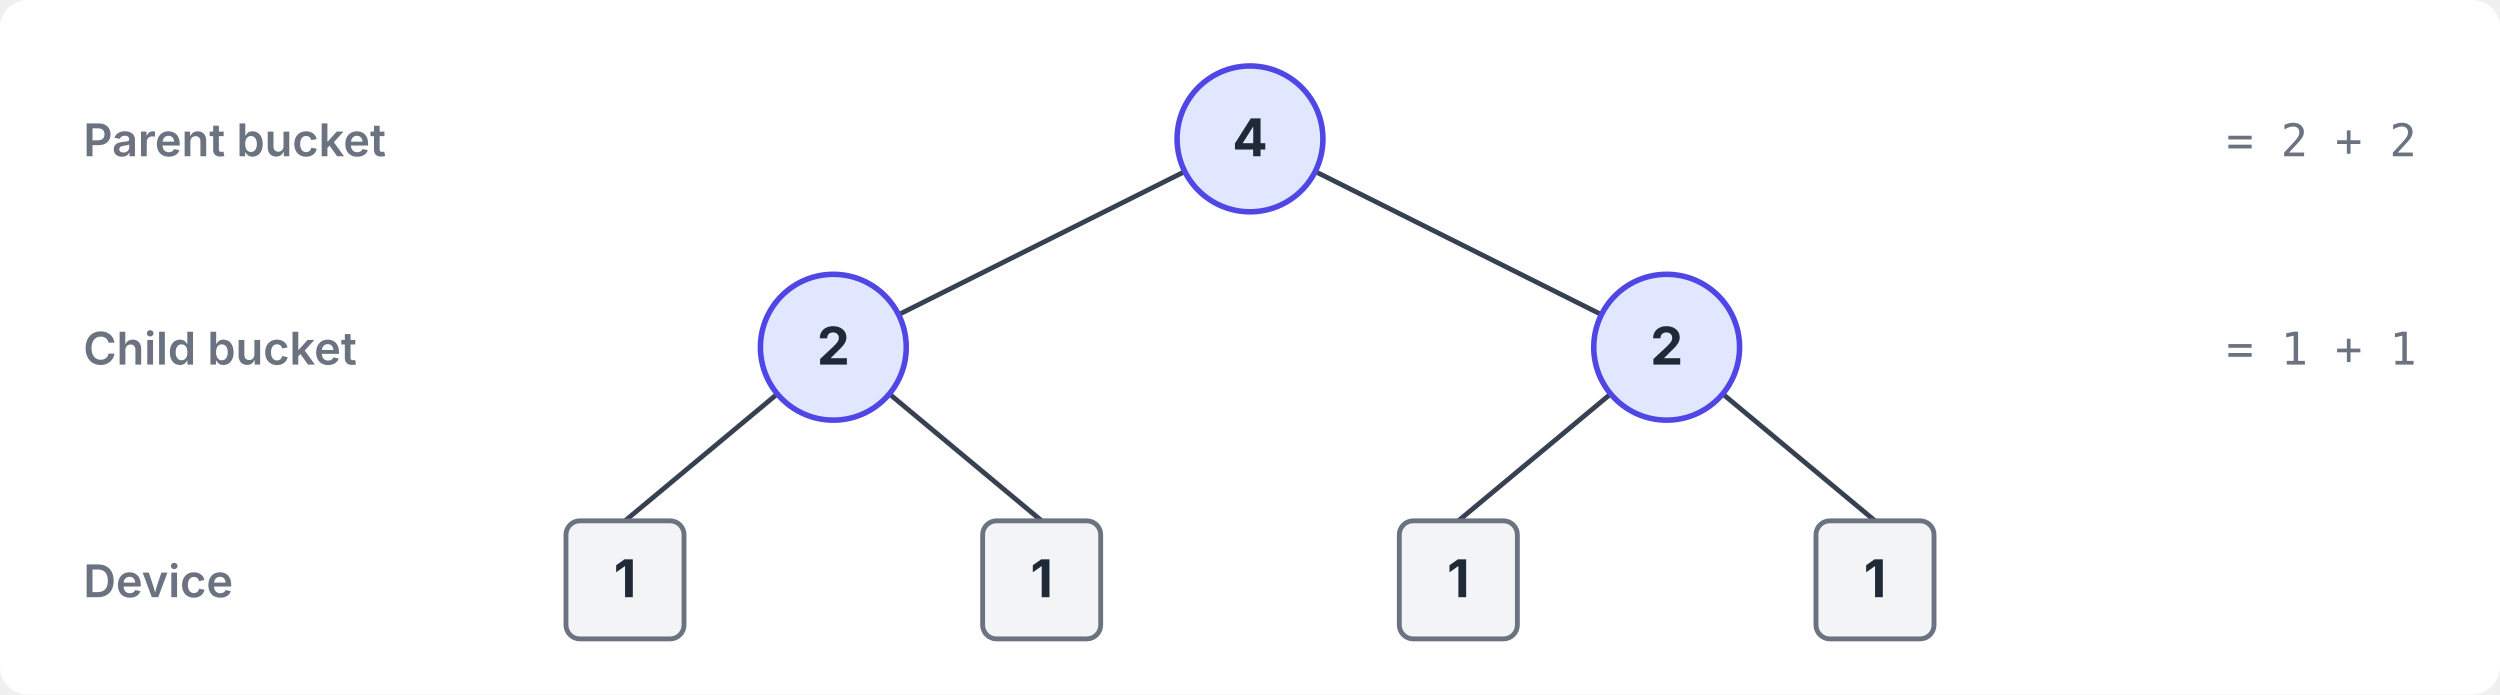
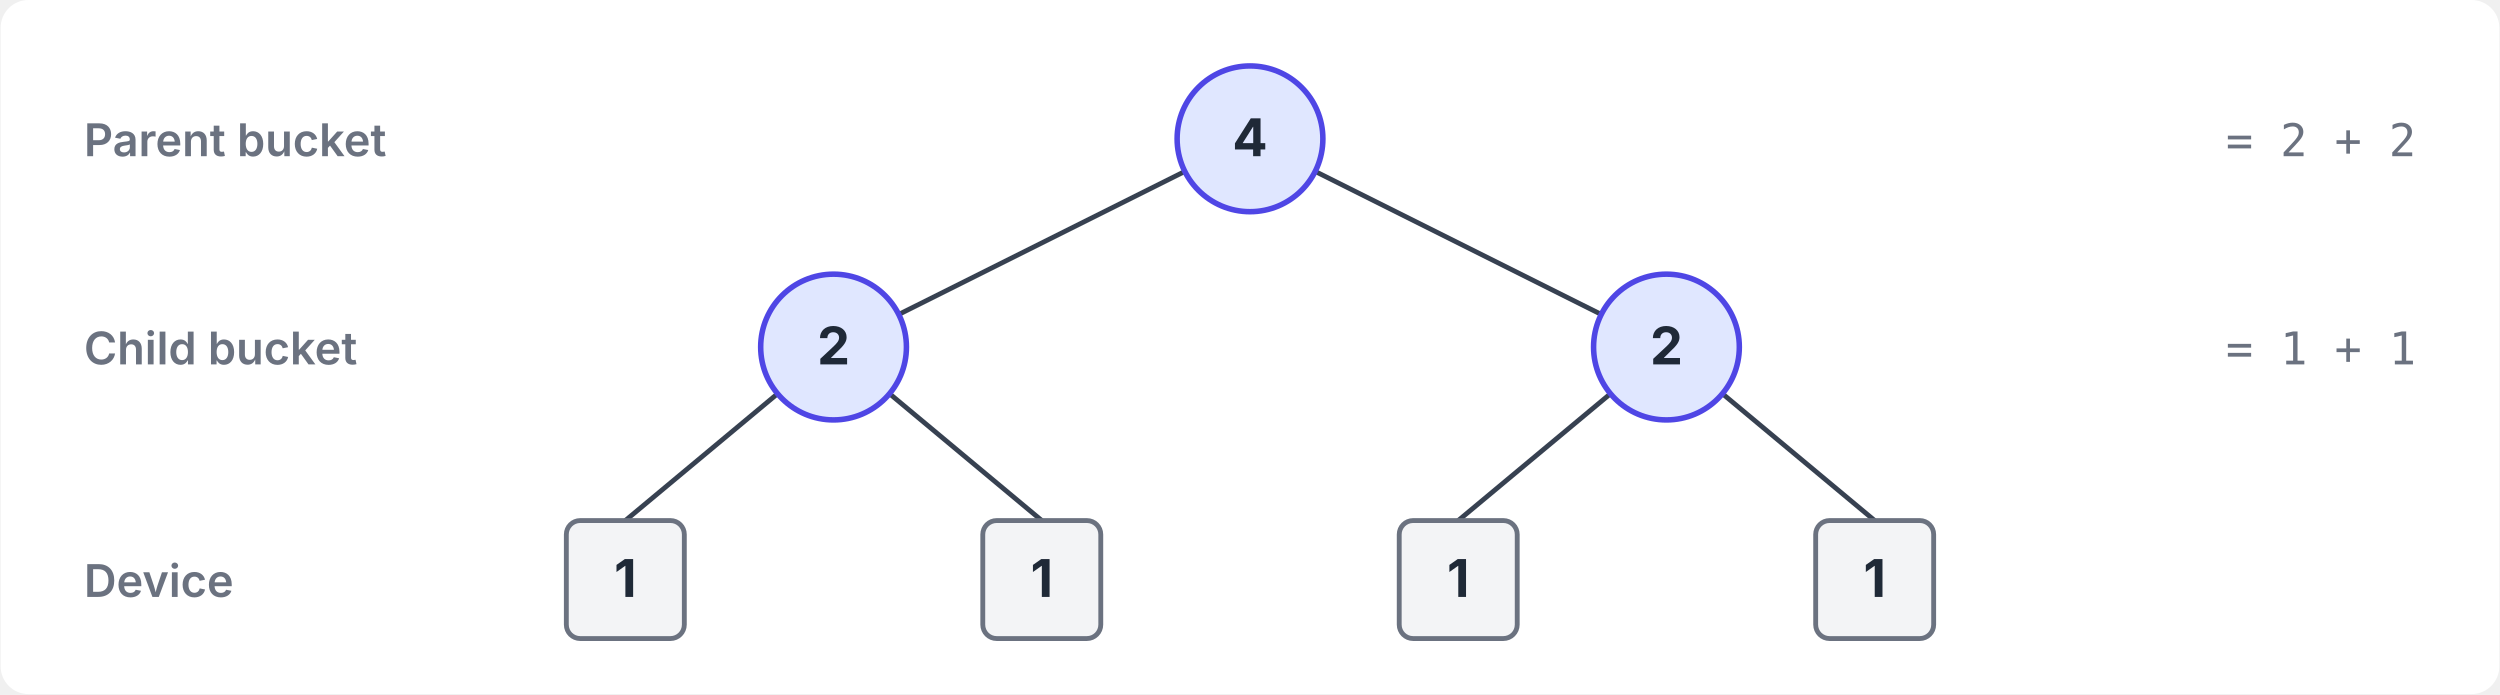
- <svg xmlns="http://www.w3.org/2000/svg" width="720" height="200" viewBox="0 0 720 200" font-family="Inter, Pretendard, 'Apple SD Gothic Neo', 'Noto Sans KR', 'Malgun Gothic', sans-serif" role="img">
+ <svg xmlns="http://www.w3.org/2000/svg" width="760" height="211" viewBox="0 0 720 200" font-family="Inter, Pretendard, 'Apple SD Gothic Neo', 'Noto Sans KR', 'Malgun Gothic', sans-serif" role="img">
  <defs>
    <marker id="a-dark" viewBox="0 0 10 10" refX="9" refY="5" markerUnits="userSpaceOnUse" markerWidth="9" markerHeight="9" orient="auto-start-reverse">
      <path d="M0,0 L10,5 L0,10 z" fill="#374151" />
    </marker>
    <marker id="a-gray" viewBox="0 0 10 10" refX="9" refY="5" markerUnits="userSpaceOnUse" markerWidth="9" markerHeight="9" orient="auto-start-reverse">
      <path d="M0,0 L10,5 L0,10 z" fill="#9ca3af" />
    </marker>
    <marker id="a-blue" viewBox="0 0 10 10" refX="9" refY="5" markerUnits="userSpaceOnUse" markerWidth="9" markerHeight="9" orient="auto-start-reverse">
      <path d="M0,0 L10,5 L0,10 z" fill="#2563eb" />
    </marker>
    <marker id="a-orange" viewBox="0 0 10 10" refX="9" refY="5" markerUnits="userSpaceOnUse" markerWidth="9" markerHeight="9" orient="auto-start-reverse">
      <path d="M0,0 L10,5 L0,10 z" fill="#ea580c" />
    </marker>
    <marker id="a-green" viewBox="0 0 10 10" refX="9" refY="5" markerUnits="userSpaceOnUse" markerWidth="9" markerHeight="9" orient="auto-start-reverse">
      <path d="M0,0 L10,5 L0,10 z" fill="#16a34a" />
    </marker>
    <marker id="a-pink" viewBox="0 0 10 10" refX="9" refY="5" markerUnits="userSpaceOnUse" markerWidth="9" markerHeight="9" orient="auto-start-reverse">
      <path d="M0,0 L10,5 L0,10 z" fill="#db2777" />
    </marker>
  </defs>
  <rect width="720" height="200" rx="8" fill="#ffffff" />
  <text x="24" y="45" font-size="13" font-weight="600" text-anchor="start" fill="#6b7280">Parent bucket</text>
  <text x="696" y="45" font-size="13" font-weight="400" text-anchor="end" fill="#6b7280" font-family="SFMono-Regular, Menlo, Consolas, monospace">= 2 + 2</text>
  <text x="24" y="105" font-size="13" font-weight="600" text-anchor="start" fill="#6b7280">Child bucket</text>
  <text x="696" y="105" font-size="13" font-weight="400" text-anchor="end" fill="#6b7280" font-family="SFMono-Regular, Menlo, Consolas, monospace">= 1 + 1</text>
  <text x="24" y="172" font-size="13" font-weight="600" text-anchor="start" fill="#6b7280">Device</text>
  <line x1="360" y1="40" x2="240" y2="100" stroke="#374151" stroke-width="1.4" />
  <line x1="360" y1="40" x2="480" y2="100" stroke="#374151" stroke-width="1.4" />
  <line x1="240" y1="100" x2="180" y2="150" stroke="#374151" stroke-width="1.4" />
  <line x1="240" y1="100" x2="300" y2="150" stroke="#374151" stroke-width="1.4" />
  <line x1="480" y1="100" x2="420" y2="150" stroke="#374151" stroke-width="1.4" />
  <line x1="480" y1="100" x2="540" y2="150" stroke="#374151" stroke-width="1.4" />
  <circle cx="360" cy="40" r="21" fill="#e0e7ff" stroke="#4f46e5" stroke-width="1.6" />
  <text x="360" y="45" font-size="15" font-weight="700" text-anchor="middle" fill="#1f2937">4</text>
  <circle cx="240" cy="100" r="21" fill="#e0e7ff" stroke="#4f46e5" stroke-width="1.6" />
  <text x="240" y="105" font-size="15" font-weight="700" text-anchor="middle" fill="#1f2937">2</text>
  <circle cx="480" cy="100" r="21" fill="#e0e7ff" stroke="#4f46e5" stroke-width="1.6" />
  <text x="480" y="105" font-size="15" font-weight="700" text-anchor="middle" fill="#1f2937">2</text>
  <rect x="163" y="150" width="34" height="34" rx="4" fill="#f3f4f6" stroke="#6b7280" stroke-width="1.4" />
  <text x="180" y="172" font-size="15" font-weight="700" text-anchor="middle" fill="#1f2937">1</text>
  <rect x="283" y="150" width="34" height="34" rx="4" fill="#f3f4f6" stroke="#6b7280" stroke-width="1.4" />
  <text x="300" y="172" font-size="15" font-weight="700" text-anchor="middle" fill="#1f2937">1</text>
  <rect x="403" y="150" width="34" height="34" rx="4" fill="#f3f4f6" stroke="#6b7280" stroke-width="1.4" />
  <text x="420" y="172" font-size="15" font-weight="700" text-anchor="middle" fill="#1f2937">1</text>
  <rect x="523" y="150" width="34" height="34" rx="4" fill="#f3f4f6" stroke="#6b7280" stroke-width="1.4" />
  <text x="540" y="172" font-size="15" font-weight="700" text-anchor="middle" fill="#1f2937">1</text>
</svg>
